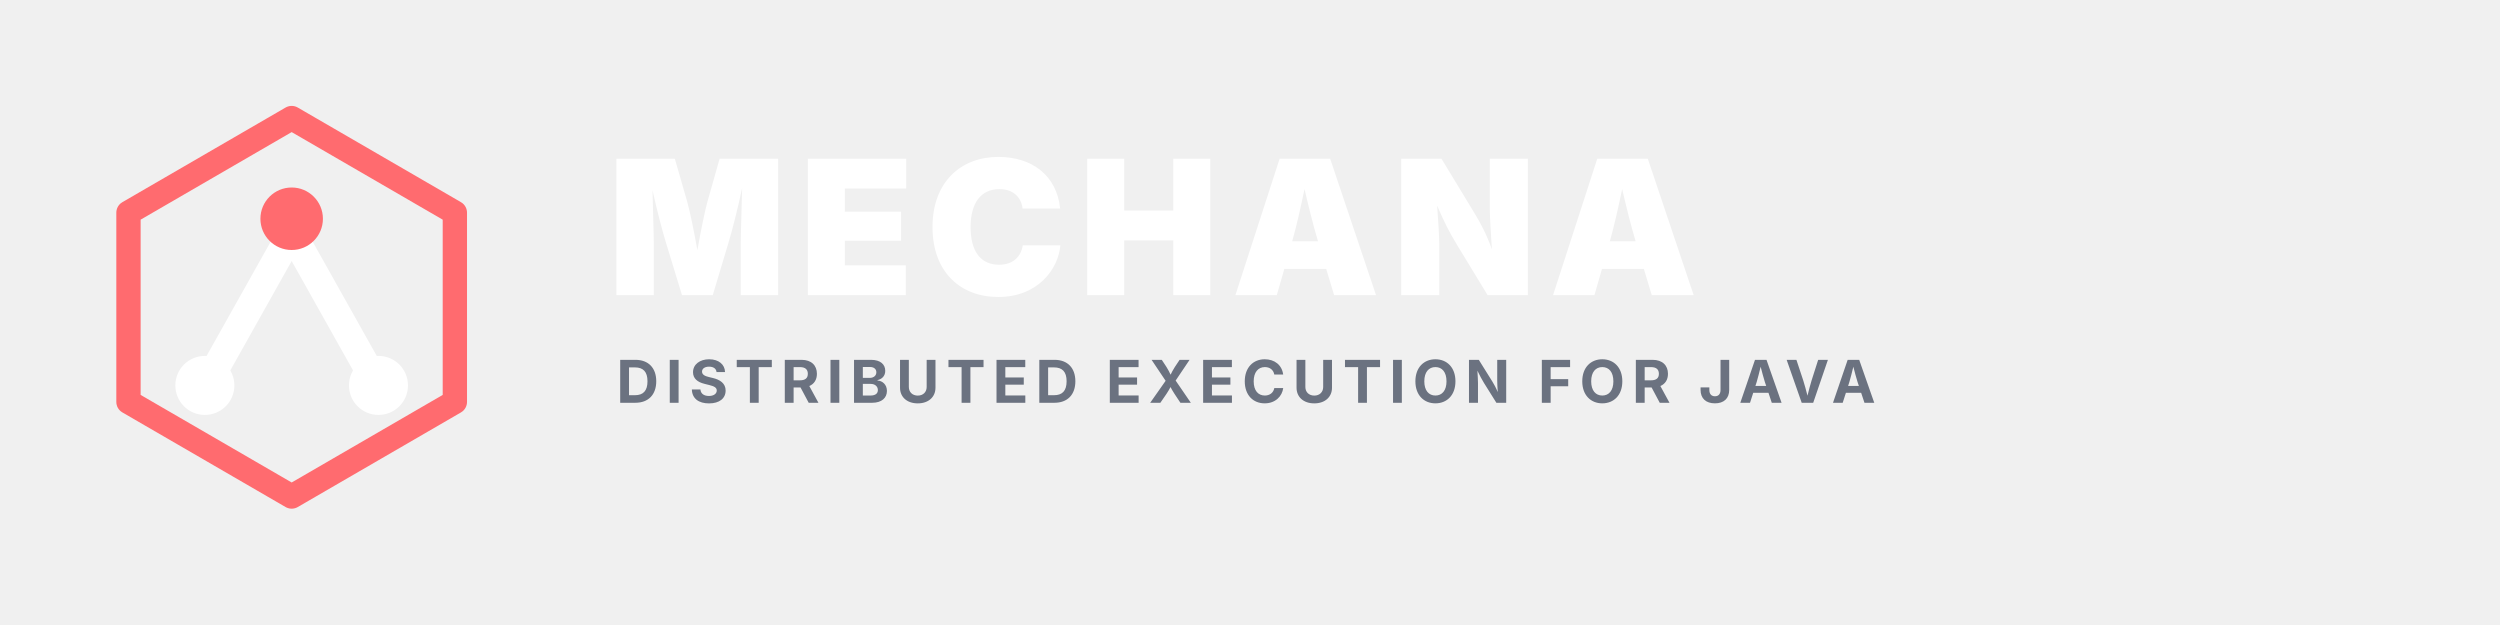
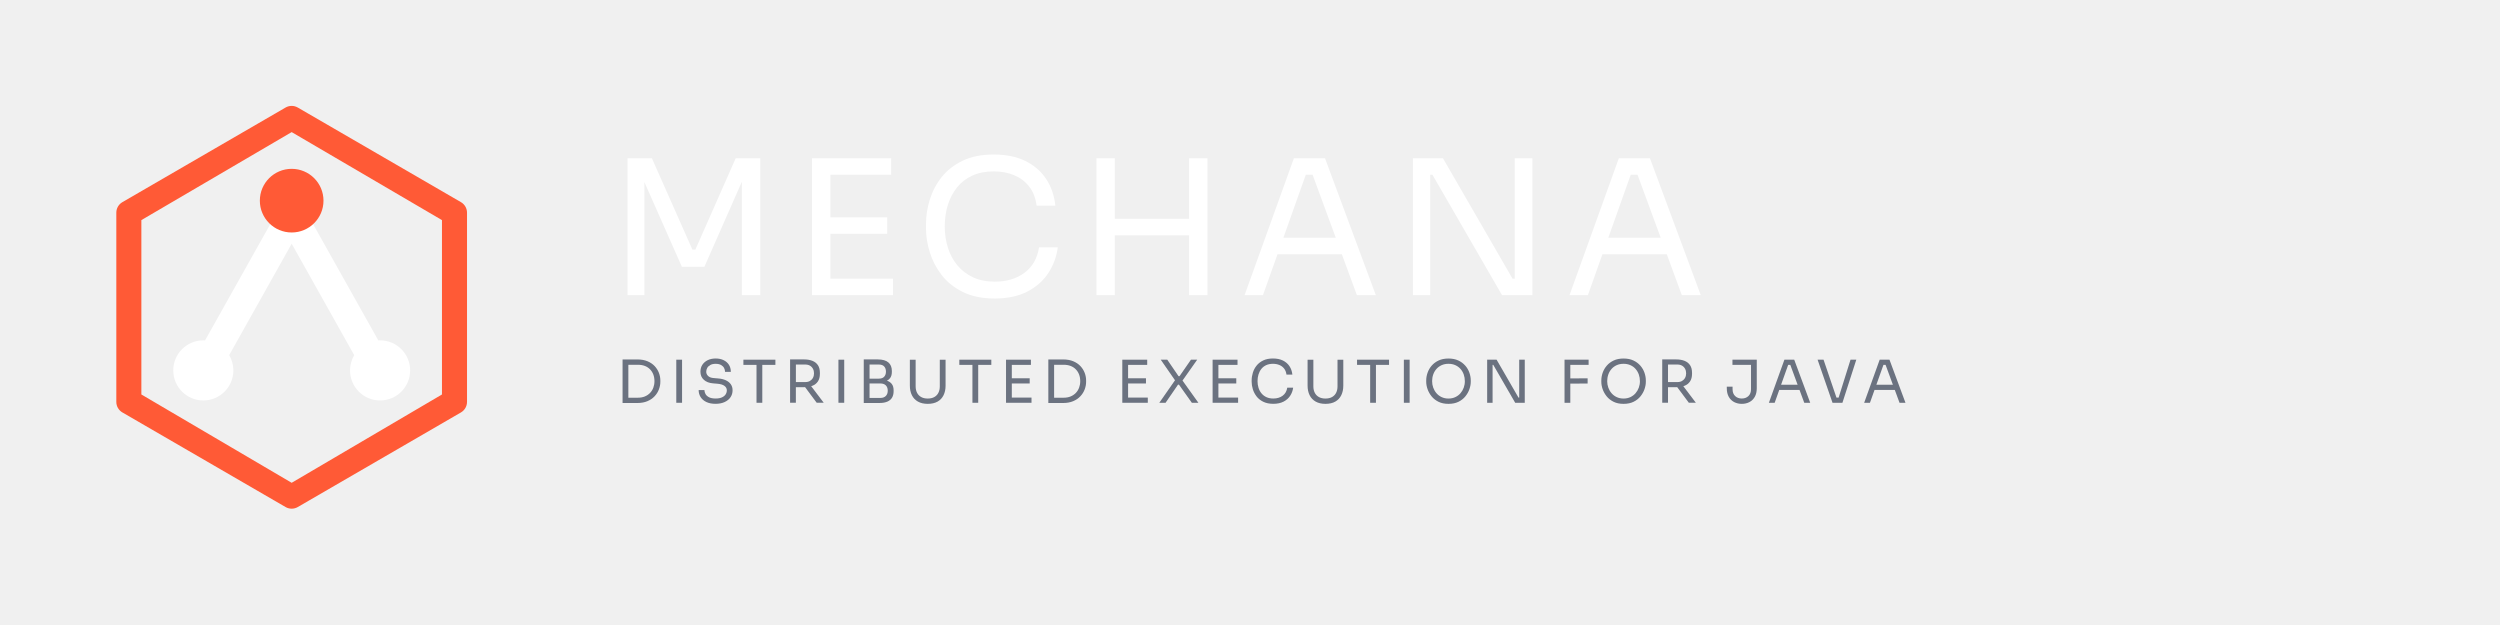
- <svg xmlns="http://www.w3.org/2000/svg" viewBox="0 0 1440 360" role="img" aria-labelledby="title desc">
-   <g transform="translate(40 50)">
-     <path d="M128 18 L222 72.5 L222 181.5 L128 236 L34 181.5 L34 72.5 Z" fill="none" stroke="#FF6B6F" stroke-width="14" stroke-linejoin="round" />
-     <path d="M128 84 L82 166" fill="none" stroke="#FFFFFF" stroke-width="16" stroke-linecap="round" />
-     <path d="M128 84 L174 166" fill="none" stroke="#FFFFFF" stroke-width="16" stroke-linecap="round" />
-     <circle cx="128" cy="76" r="18" fill="#FF6B6F" />
-     <circle cx="78" cy="172" r="17" fill="#FFFFFF" />
-     <circle cx="178" cy="172" r="17" fill="#FFFFFF" />
+ <svg xmlns="http://www.w3.org/2000/svg" id="Layer_1" version="1.1" viewBox="0 0 1440 360">
+   <defs>
+     <style>
+       .st0 {
+         fill: #fff;
+       }
+ 
+       .st1 {
+         fill: none;
+       }
+ 
+       .st2 {
+         fill: #ff5a36;
+       }
+ 
+       .st3 {
+         fill: #6b7280;
+       }
+     </style>
+   </defs>
+   <rect class="st1" width="1440" height="360" />
+   <g>
+     <polygon class="st0" points="400.54 143.76 398.82 143.76 375.49 91.16 361.45 91.16 361.45 170 371.17 170 371.17 104.88 392.77 153.69 405.73 153.69 427.33 104.65 427.33 170 437.91 170 437.91 91.16 423.76 91.16 400.54 143.76" />
+     <polygon class="st0" points="478.3 134.68 511.03 134.68 511.03 125.18 478.3 125.18 478.3 100.66 513.3 100.66 513.3 91.16 478.3 91.16 476.14 91.16 467.72 91.16 467.72 170 476.14 170 478.3 170 514.38 170 514.38 160.5 478.3 160.5 478.3 134.68" />
+     <path class="st0" d="M590.08,157.15c-4.61,3.38-10.3,5.08-17.06,5.08-4.82,0-9.04-.84-12.64-2.54-3.6-1.69-6.61-4.01-9.02-6.97-2.41-2.95-4.21-6.33-5.4-10.15-1.19-3.82-1.78-7.85-1.78-12.1,0-4.46.59-8.6,1.78-12.42s2.95-7.18,5.29-10.1c2.34-2.92,5.27-5.18,8.8-6.8,3.53-1.62,7.63-2.43,12.31-2.43,4.32,0,8.22.72,11.72,2.16,3.49,1.44,6.39,3.62,8.69,6.53,2.3,2.92,3.74,6.61,4.32,11.07h10.8c-.65-5.98-2.45-11.16-5.4-15.55-2.95-4.39-6.95-7.81-11.99-10.26-5.04-2.45-11.09-3.67-18.14-3.67s-12.85,1.19-17.82,3.56c-4.97,2.38-9,5.51-12.1,9.4s-5.38,8.21-6.86,12.96-2.21,9.5-2.21,14.26v2.38c0,4.39.72,8.95,2.16,13.66,1.44,4.72,3.71,9.09,6.8,13.12,3.09,4.03,7.18,7.31,12.26,9.83s11.21,3.78,18.41,3.78,13.59-1.33,18.74-4c5.15-2.66,9.18-6.23,12.1-10.69s4.73-9.4,5.45-14.8h-10.8c-1.01,6.41-3.82,11.3-8.42,14.69h.01Z" />
+     <polygon class="st0" points="684.91 126.04 642.14 126.04 642.14 91.16 631.56 91.16 631.56 170 642.14 170 642.14 135.55 684.91 135.55 684.91 170 695.49 170 695.49 91.16 684.91 91.16 684.91 126.04" />
+     <path class="st0" d="M745.28,91.16l-28.4,78.84h10.58l8.38-23.54h37.07l8.66,23.54h10.91l-29.27-78.84h-17.93,0ZM739.22,136.95l12.91-36.29h3.93l13.35,36.29h-30.19,0Z" />
+     <polygon class="st0" points="872.5 160.5 871.21 160.5 831.14 91.16 813.86 91.16 813.86 170 823.79 170 823.79 100.66 825.09 100.66 865.16 170 882.65 170 882.65 91.16 872.5 91.16 872.5 160.5" />
+     <path class="st0" d="M968.73,170h10.91l-29.27-78.84h-17.93l-28.4,78.84h10.58l8.38-23.54h37.07l8.66,23.54h0ZM926.38,136.95l12.91-36.29h3.93l13.35,36.29h-30.19,0Z" />
  </g>
-   <text x="350" y="170" fill="#FFFFFF" font-family="Sora, Inter, Arial, Helvetica, sans-serif" font-size="108" font-weight="850" letter-spacing="7">MECHANA</text>
-   <text x="355" y="232" fill="#6B7280" font-family="Sora, Inter, Arial, Helvetica, sans-serif" font-size="34" font-weight="650" letter-spacing="4">DISTRIBUTED EXECUTION FOR JAVA</text>
+   <g>
+     <path class="st3" d="M377.08,210.87c-1.1-1.17-2.48-2.1-4.13-2.79-1.65-.69-3.6-1.04-5.85-1.04h-8.5v25.09h8.5c2.24,0,4.19-.36,5.85-1.07,1.65-.71,3.03-1.66,4.13-2.84s1.92-2.49,2.46-3.94.82-2.9.82-4.35v-.75c0-1.5-.27-2.96-.82-4.4s-1.37-2.74-2.46-3.91ZM376.32,223.3c-.43,1.16-1.06,2.17-1.89,3.03-.83.86-1.83,1.54-2.99,2.02-1.17.49-2.5.73-4,.73h-5.51v-18.97h5.51c1.5,0,2.83.23,4,.68s2.16,1.1,2.99,1.96c.83.85,1.46,1.85,1.89,2.99s.65,2.42.65,3.82-.22,2.58-.65,3.74h0Z" />
+     <rect class="st3" x="389.54" y="207.18" width="3.33" height="24.82" />
+     <path class="st3" d="M418.12,219.06c-1.24-.58-2.7-.94-4.4-1.07l-2.75-.24c-1.38-.11-2.43-.52-3.13-1.22s-1.05-1.51-1.05-2.41c0-.79.2-1.54.6-2.23s1-1.25,1.8-1.68,1.82-.65,3.04-.65,2.3.23,3.09.68,1.38,1.03,1.75,1.73.56,1.45.56,2.24h3.33c0-1.59-.37-2.95-1.1-4.1-.74-1.14-1.76-2.03-3.08-2.67-1.31-.63-2.83-.95-4.56-.95s-3.28.32-4.59.97-2.34,1.54-3.08,2.67-1.1,2.46-1.1,3.98c0,1.93.66,3.48,1.97,4.66,1.31,1.18,3.07,1.86,5.27,2.04l2.75.24c1.7.16,2.99.57,3.88,1.24.88.67,1.33,1.51,1.33,2.53,0,.84-.23,1.62-.68,2.33-.45.71-1.16,1.29-2.11,1.73-.95.44-2.18.66-3.67.66-1.61,0-2.88-.25-3.83-.75-.94-.5-1.61-1.12-2.01-1.87-.4-.75-.6-1.5-.6-2.24h-3.33c0,1.52.39,2.88,1.16,4.08s1.88,2.14,3.33,2.82c1.45.68,3.21,1.02,5.27,1.02,1.95,0,3.66-.33,5.13-.99s2.62-1.58,3.43-2.75,1.22-2.53,1.22-4.05c0-1.34-.33-2.49-1-3.45-.67-.96-1.62-1.73-2.86-2.31h.02Z" />
+     <polygon class="st3" points="428.2 210.17 435.75 210.17 435.75 232 439.08 232 439.08 210.17 446.63 210.17 446.63 207.18 428.2 207.18 428.2 210.17" />
+     <path class="st3" d="M467.96,222.21c1.35-.54,2.4-1.38,3.16-2.52s1.14-2.6,1.14-4.39v-.54c0-1.79-.37-3.25-1.12-4.39-.75-1.13-1.8-1.97-3.16-2.52-1.36-.54-2.95-.82-4.76-.82h-8.13v24.96h3.33v-8.98h4.79c.18,0,.34,0,.51-.02l6.7,9h4.05l-7.23-9.55c.24-.08.49-.15.72-.24h0ZM458.43,209.97h5.41c1.04,0,1.94.22,2.69.66s1.33,1.04,1.73,1.8c.41.76.61,1.63.61,2.6s-.2,1.84-.61,2.6c-.41.76-.99,1.35-1.73,1.79s-1.64.65-2.69.65h-5.41v-10.1Z" />
+     <rect class="st3" x="482.94" y="207.18" width="3.33" height="24.82" />
+     <path class="st3" d="M510.86,219.29c.74-.37,1.35-.86,1.83-1.49.68-.89,1.02-2.1,1.02-3.62v-.48c0-2.15-.67-3.8-2.01-4.95-1.34-1.14-3.37-1.72-6.09-1.72h-8.09v25.09h9.11c1.81,0,3.32-.27,4.52-.8s2.1-1.3,2.69-2.31.88-2.24.88-3.69v-.48c0-1.54-.35-2.76-1.04-3.66-.69-.89-1.63-1.52-2.83-1.91v.02ZM506.2,209.97c1.41,0,2.44.38,3.11,1.14.67.76,1,1.74,1,2.94s-.33,2.15-1,2.91c-.67.76-1.71,1.14-3.11,1.14h-5.34v-8.13h5.34ZM510.23,228.07c-.74.76-1.77,1.14-3.11,1.14h-6.26v-8.33h6.26c1.36,0,2.4.37,3.13,1.11s1.09,1.75,1.09,3.04-.37,2.28-1.1,3.04h-.01Z" />
+     <path class="st3" d="M541.32,222.55c0,1.41-.27,2.63-.8,3.69-.53,1.05-1.31,1.87-2.35,2.45-1.03.58-2.3.87-3.79.87s-2.77-.29-3.81-.88c-1.04-.59-1.83-1.41-2.36-2.46s-.8-2.27-.8-3.66v-15.37h-3.33v14.96c0,2.09.39,3.92,1.17,5.49.78,1.58,1.94,2.8,3.47,3.67,1.53.87,3.42,1.31,5.66,1.31s4.16-.44,5.68-1.31,2.66-2.1,3.43-3.67c.77-1.58,1.16-3.41,1.16-5.49v-14.96h-3.33v15.37h0Z" />
+     <polygon class="st3" points="552.57 210.17 560.12 210.17 560.12 232 563.45 232 563.45 210.17 571 210.17 571 207.18 552.57 207.18 552.57 210.17" />
+     <polygon class="st3" points="582.8 220.88 593.1 220.88 593.1 217.89 582.8 217.89 582.8 210.17 593.81 210.17 593.81 207.18 582.8 207.18 582.12 207.18 579.47 207.18 579.47 232 582.12 232 582.8 232 594.15 232 594.15 229.01 582.8 229.01 582.8 220.88" />
+     <path class="st3" d="M622.32,210.87c-1.1-1.17-2.48-2.1-4.13-2.79-1.65-.69-3.6-1.04-5.85-1.04h-8.5v25.09h8.5c2.24,0,4.19-.36,5.85-1.07,1.65-.71,3.03-1.66,4.13-2.84s1.92-2.49,2.46-3.94.82-2.9.82-4.35v-.75c0-1.5-.27-2.96-.82-4.4s-1.37-2.74-2.46-3.91ZM621.56,223.3c-.43,1.16-1.06,2.17-1.89,3.03s-1.83,1.54-2.99,2.02c-1.17.49-2.5.73-4,.73h-5.51v-18.97h5.51c1.5,0,2.83.23,4,.68s2.16,1.1,2.99,1.96c.83.85,1.46,1.85,1.89,2.99s.65,2.42.65,3.82-.22,2.58-.65,3.74h0Z" />
+     <polygon class="st3" points="649.78 220.88 660.08 220.88 660.08 217.89 649.78 217.89 649.78 210.17 660.79 210.17 660.79 207.18 649.78 207.18 649.1 207.18 646.45 207.18 646.45 232 649.1 232 649.78 232 661.13 232 661.13 229.01 649.78 229.01 649.78 220.88" />
+     <polygon class="st3" points="689.59 207.18 685.99 207.18 679.39 216.7 678.85 216.7 672.35 207.18 668.58 207.18 676.8 219.04 667.76 232 671.37 232 678.54 221.56 679.08 221.56 686.5 232 690.27 232 681.12 219.2 689.59 207.18" />
+     <polygon class="st3" points="701.8 220.88 712.1 220.88 712.1 217.89 701.8 217.89 701.8 210.17 712.81 210.17 712.81 207.18 701.8 207.18 701.12 207.18 698.46 207.18 698.46 232 701.12 232 701.8 232 713.15 232 713.15 229.01 701.8 229.01 701.8 220.88" />
+     <path class="st3" d="M738.79,227.95c-1.45,1.07-3.24,1.6-5.37,1.6-1.52,0-2.84-.27-3.98-.8-1.13-.53-2.08-1.26-2.84-2.19-.76-.93-1.33-1.99-1.7-3.2-.38-1.2-.56-2.47-.56-3.81,0-1.41.19-2.71.56-3.91s.93-2.26,1.67-3.18,1.66-1.63,2.77-2.14c1.11-.51,2.4-.77,3.88-.77,1.36,0,2.59.23,3.69.68s2.01,1.14,2.74,2.06c.72.92,1.18,2.08,1.36,3.49h3.4c-.2-1.88-.77-3.51-1.7-4.9-.93-1.38-2.19-2.46-3.77-3.23-1.59-.77-3.49-1.16-5.71-1.16s-4.05.37-5.61,1.12-2.83,1.73-3.81,2.96-1.7,2.58-2.16,4.08c-.46,1.5-.7,2.99-.7,4.49v.75c0,1.38.23,2.82.68,4.3s1.17,2.86,2.14,4.13c.97,1.27,2.26,2.3,3.86,3.09s3.53,1.19,5.8,1.19,4.28-.42,5.9-1.26,2.89-1.96,3.81-3.37,1.49-2.96,1.72-4.66h-3.4c-.32,2.02-1.2,3.56-2.65,4.62l-.02.02Z" />
+     <path class="st3" d="M770.41,222.55c0,1.41-.27,2.63-.8,3.69-.53,1.05-1.31,1.87-2.35,2.45-1.03.58-2.29.87-3.79.87s-2.77-.29-3.81-.88c-1.04-.59-1.83-1.41-2.36-2.46-.53-1.05-.8-2.27-.8-3.66v-15.37h-3.33v14.96c0,2.09.39,3.92,1.17,5.49.78,1.58,1.94,2.8,3.47,3.67,1.53.87,3.42,1.31,5.66,1.31s4.16-.44,5.68-1.31,2.66-2.1,3.43-3.67c.77-1.58,1.16-3.41,1.16-5.49v-14.96h-3.33v15.37h0Z" />
+     <polygon class="st3" points="781.66 210.17 789.21 210.17 789.21 232 792.54 232 792.54 210.17 800.09 210.17 800.09 207.18 781.66 207.18 781.66 210.17" />
+     <rect class="st3" x="808.62" y="207.18" width="3.33" height="24.82" />
+     <path class="st3" d="M843.98,210.6c-1.07-1.23-2.4-2.23-4-2.97-1.6-.75-3.48-1.12-5.66-1.12s-4.06.37-5.66,1.12-2.93,1.74-4,2.97c-1.07,1.24-1.86,2.6-2.38,4.1s-.78,2.98-.78,4.45v.75c0,1.36.26,2.78.77,4.25s1.29,2.86,2.33,4.15,2.37,2.33,3.98,3.13,3.52,1.19,5.75,1.19,4.14-.4,5.75-1.19,2.94-1.84,3.98-3.13,1.82-2.67,2.33-4.15.77-2.89.77-4.25v-.75c0-1.47-.26-2.96-.78-4.45s-1.31-2.86-2.38-4.1h-.02ZM843.1,223.31c-.43,1.19-1.05,2.25-1.87,3.2-.82.94-1.81,1.68-2.98,2.23s-2.48.82-3.93.82-2.76-.27-3.93-.82c-1.17-.54-2.16-1.29-2.97-2.23-.82-.94-1.44-2.01-1.87-3.2s-.65-2.44-.65-3.76.21-2.67.65-3.88c.43-1.2,1.05-2.26,1.87-3.18s1.81-1.64,2.97-2.16c1.17-.52,2.48-.78,3.93-.78s2.76.26,3.93.78,2.16,1.24,2.98,2.16,1.44,1.98,1.87,3.18.65,2.49.65,3.88-.22,2.57-.65,3.76Z" />
+     <polygon class="st3" points="875.06 229.01 874.65 229.01 862.04 207.18 856.6 207.18 856.6 232 859.73 232 859.73 210.17 860.13 210.17 872.75 232 878.26 232 878.26 207.18 875.06 207.18 875.06 229.01" />
+     <polygon class="st3" points="903.82 207.18 901.17 207.18 901.17 232 904.5 232 904.5 220.95 914.47 220.92 914.47 217.92 904.5 217.96 904.5 210.17 915.04 210.17 915.04 207.18 904.5 207.18 903.82 207.18" />
+     <path class="st3" d="M944.83,210.6c-1.07-1.23-2.4-2.23-4-2.97-1.6-.75-3.48-1.12-5.66-1.12s-4.06.37-5.66,1.12-2.93,1.74-3.99,2.97c-1.07,1.24-1.86,2.6-2.38,4.1s-.78,2.98-.78,4.45v.75c0,1.36.25,2.78.76,4.25s1.29,2.86,2.33,4.15c1.04,1.29,2.37,2.33,3.98,3.13s3.52,1.19,5.75,1.19,4.14-.4,5.75-1.19,2.94-1.84,3.98-3.13c1.04-1.29,1.82-2.67,2.33-4.15.51-1.47.76-2.89.76-4.25v-.75c0-1.47-.26-2.96-.78-4.45s-1.31-2.86-2.38-4.1h-.01ZM943.94,223.31c-.43,1.19-1.05,2.25-1.87,3.2-.82.94-1.81,1.68-2.97,2.23-1.17.54-2.48.82-3.93.82s-2.76-.27-3.93-.82c-1.17-.54-2.16-1.29-2.97-2.23-.82-.94-1.44-2.01-1.87-3.2s-.65-2.44-.65-3.76.22-2.67.65-3.88c.43-1.2,1.05-2.26,1.87-3.18s1.81-1.64,2.97-2.16c1.17-.52,2.48-.78,3.93-.78s2.76.26,3.93.78,2.16,1.24,2.97,2.16,1.44,1.98,1.87,3.18.65,2.49.65,3.88-.22,2.57-.65,3.76Z" />
+     <path class="st3" d="M970.31,222.21c1.35-.54,2.4-1.38,3.16-2.52s1.14-2.6,1.14-4.39v-.54c0-1.79-.37-3.25-1.12-4.39-.75-1.13-1.8-1.97-3.16-2.52-1.36-.54-2.95-.82-4.76-.82h-8.13v24.96h3.33v-8.98h4.79c.18,0,.34,0,.51-.02l6.7,9h4.05l-7.23-9.55c.24-.08.49-.15.72-.24h0ZM960.77,209.97h5.41c1.04,0,1.94.22,2.69.66s1.33,1.04,1.73,1.8c.41.76.61,1.63.61,2.6s-.2,1.84-.61,2.6c-.41.76-.99,1.35-1.73,1.79s-1.64.65-2.69.65h-5.41v-10.1Z" />
+     <path class="st3" d="M997.9,210.17h10.68v14.01c0,1.7-.5,3.02-1.5,3.96s-2.27,1.41-3.81,1.41-2.81-.47-3.81-1.41-1.5-2.26-1.5-3.96v-1.46h-3.33v.85c0,1.99.38,3.66,1.14,5s1.8,2.35,3.11,3.03,2.78,1.02,4.39,1.02,3.1-.34,4.4-1.02c1.3-.68,2.33-1.69,3.09-3.03s1.14-3,1.14-5v-16.39h-14.01v2.99h0Z" />
+     <path class="st3" d="M1027.82,207.18l-8.94,24.82h3.33l2.64-7.41h11.67l2.73,7.41h3.43l-9.21-24.82h-5.65ZM1025.91,221.6l4.07-11.42h1.24l4.2,11.42h-9.51Z" />
+     <polygon class="st3" points="1059.05 229.01 1057.8 229.01 1050.36 207.18 1046.93 207.18 1055.53 232 1061.24 232 1069.23 207.18 1065.9 207.18 1059.05 229.01" />
+     <path class="st3" d="M1094.12,232h3.43l-9.21-24.82h-5.64l-8.94,24.82h3.33l2.64-7.41h11.67l2.73,7.41h-.01ZM1080.79,221.6l4.07-11.42h1.24l4.2,11.42h-9.51Z" />
+   </g>
+   <g>
+     <path d="M164.01,116.62s-.04.02-.06.04c.15-.08.31-.17.47-.24-.14.06-.27.13-.41.2Z" />
+     <path class="st0" d="M218.91,196.03c-.34,0-.66.03-.99.05l-42.6-75.94c-.06-.13-.13-.25-.21-.39-.09-.16-.19-.33-.3-.49-.3-.46-.64-.9-1.05-1.28-.25-.26-.53-.5-.81-.72h0c-.25-.2-.53-.38-.8-.54-.05-.04-.09-.06-.14-.09-.45-.25-.92-.46-1.38-.61-.16-.05-.34-.1-.5-.15-.35-.09-.69-.16-1.05-.2-.17-.02-.35-.04-.53-.05-.36-.03-.7-.03-1.04,0-.35.02-.67.06-1.01.12-.19.04-.39.08-.57.13-.16.05-.34.1-.51.15-.17.06-.36.12-.52.19s-.31.14-.46.21c-.16.07-.32.16-.47.24-.16.09-.31.18-.46.29-.2.13-.41.27-.59.44-.23.17-.45.38-.66.59-.43.42-.8.9-1.14,1.43-.07.11-.13.22-.2.35l-.02.04-42.8,76.29c-.33-.02-.66-.05-.99-.05-9.56,0-17.31,7.75-17.31,17.31s7.75,17.31,17.31,17.31,17.31-7.75,17.31-17.31c0-3.21-.89-6.2-2.41-8.78l36-64.19,36.02,64.2c-1.52,2.57-2.41,5.57-2.41,8.77,0,9.56,7.75,17.31,17.31,17.31s17.31-7.75,17.31-17.31-7.75-17.31-17.31-17.31h0Z" />
+     <path class="st2" d="M164.49,292.06l-94-54.5c-2.16-1.25-3.49-3.56-3.49-6.06v-109c0-2.5,1.33-4.8,3.49-6.06l94-54.5c2.17-1.26,4.85-1.26,7.02,0l94,54.5c2.16,1.25,3.49,3.56,3.49,6.06v109c0,2.5-1.33,4.8-3.49,6.06l-94,54.5c-1.09.63-2.3.94-3.51.94s-2.43-.31-3.51-.94h0ZM254.57,126.78l-86.57-50.69-86.57,50.69v100.44l86.57,50.87,86.57-50.87v-100.44Z" />
+     <circle class="st2" cx="168" cy="115.58" r="18.33" />
+   </g>
</svg>
